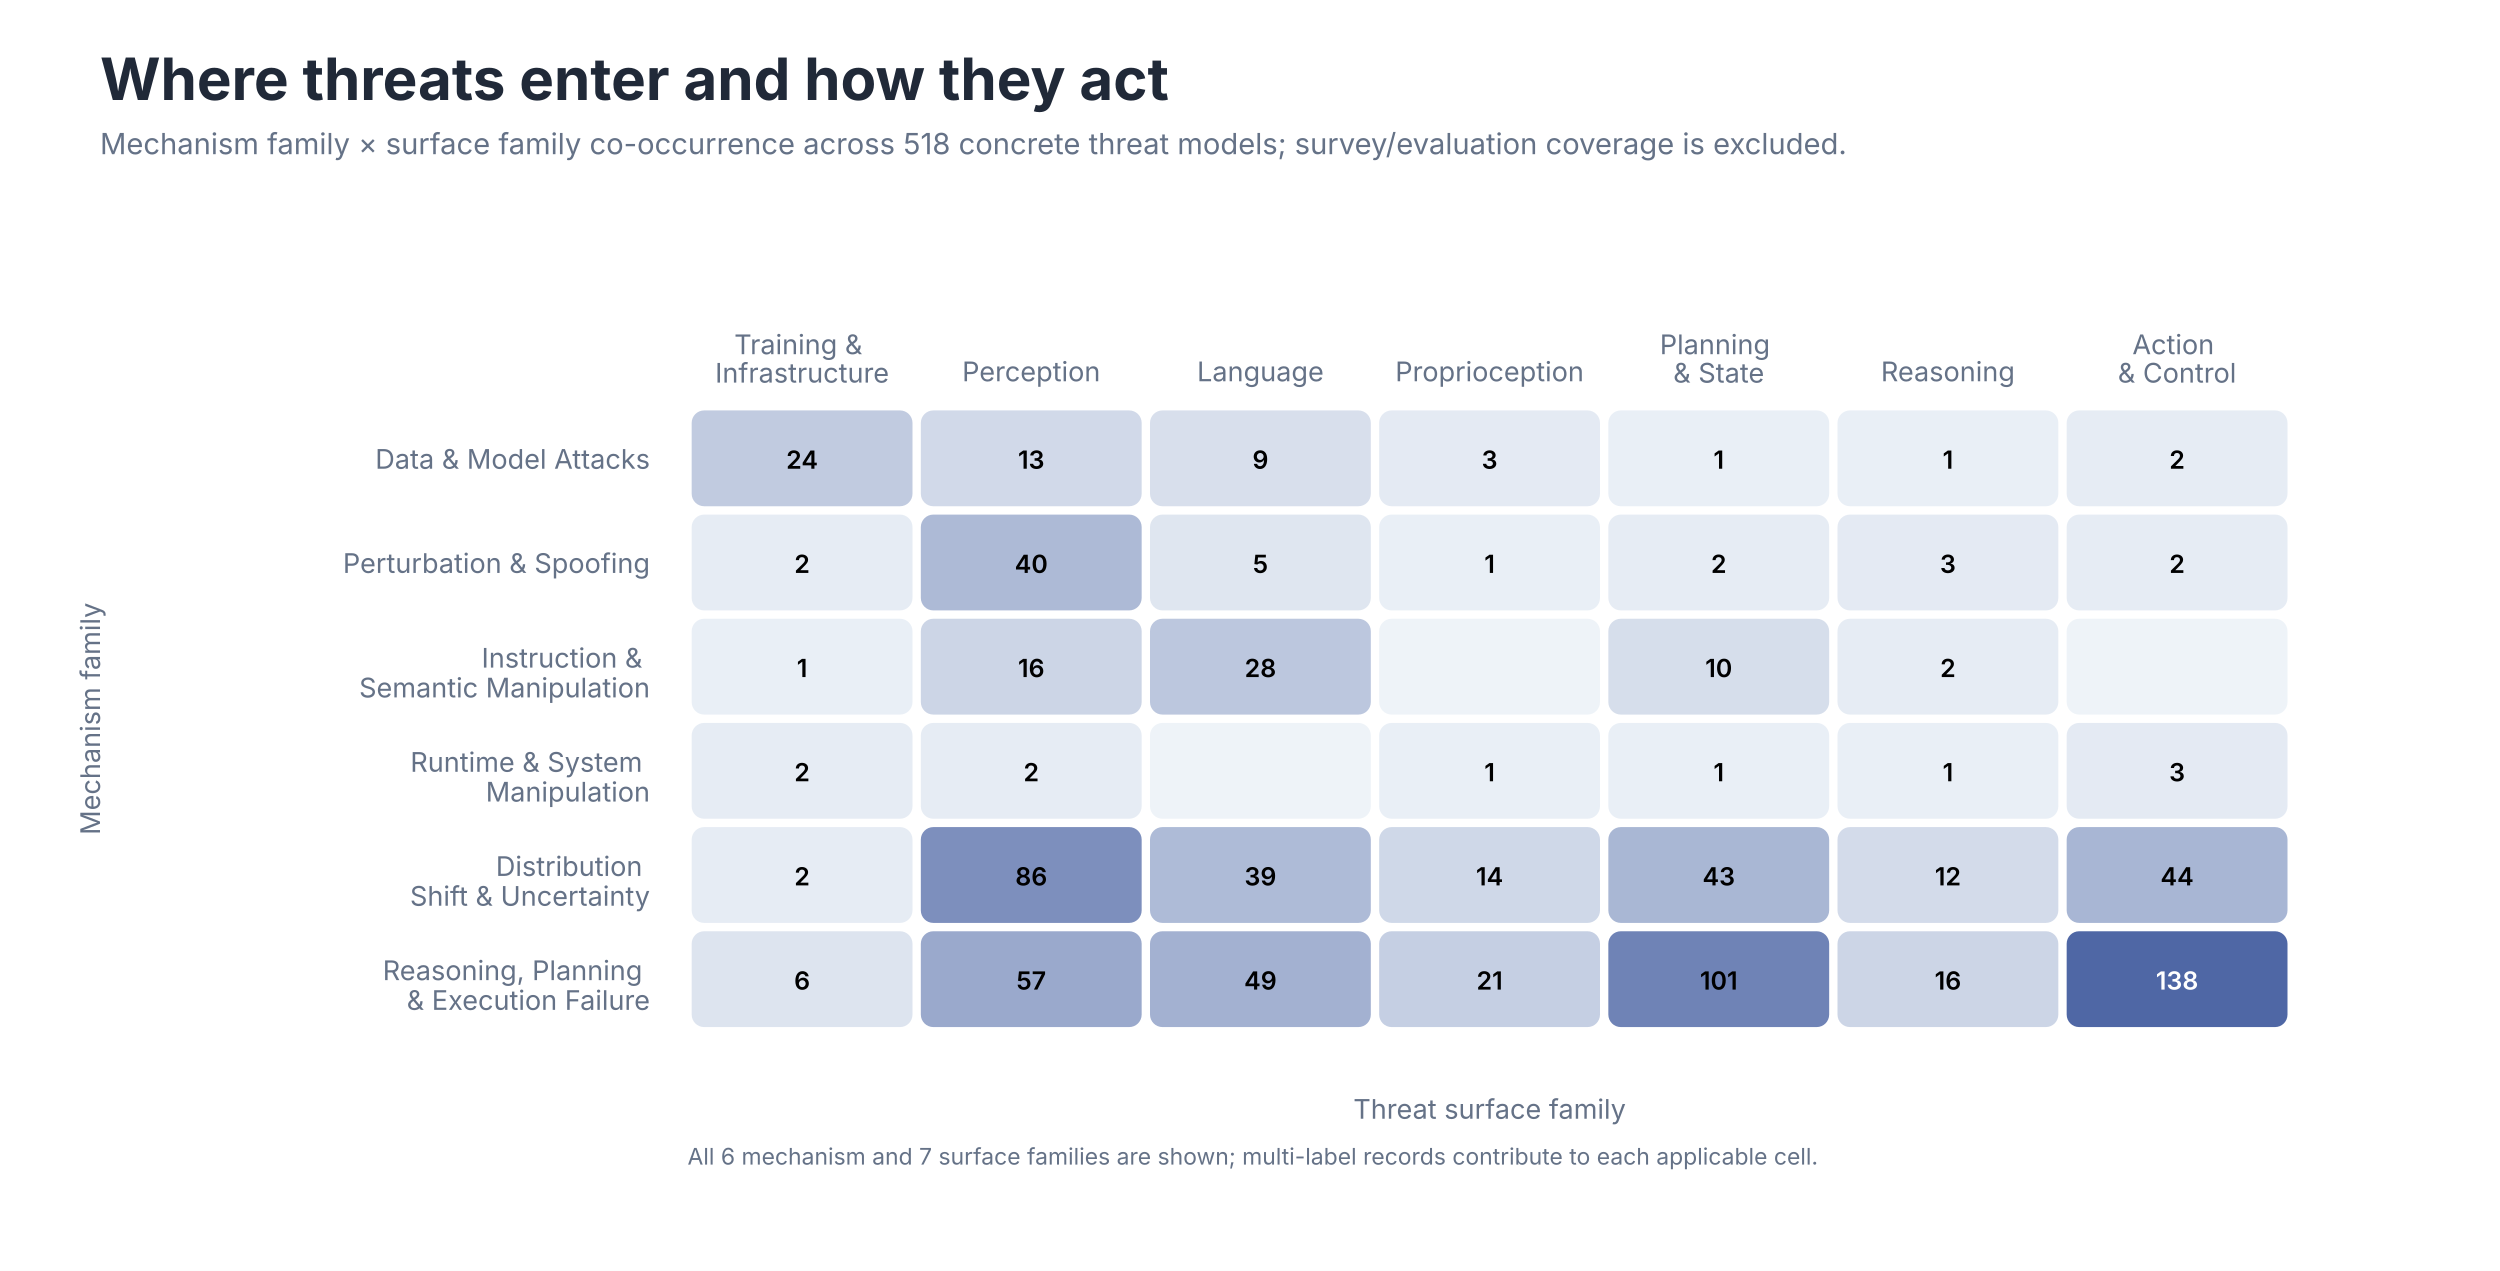
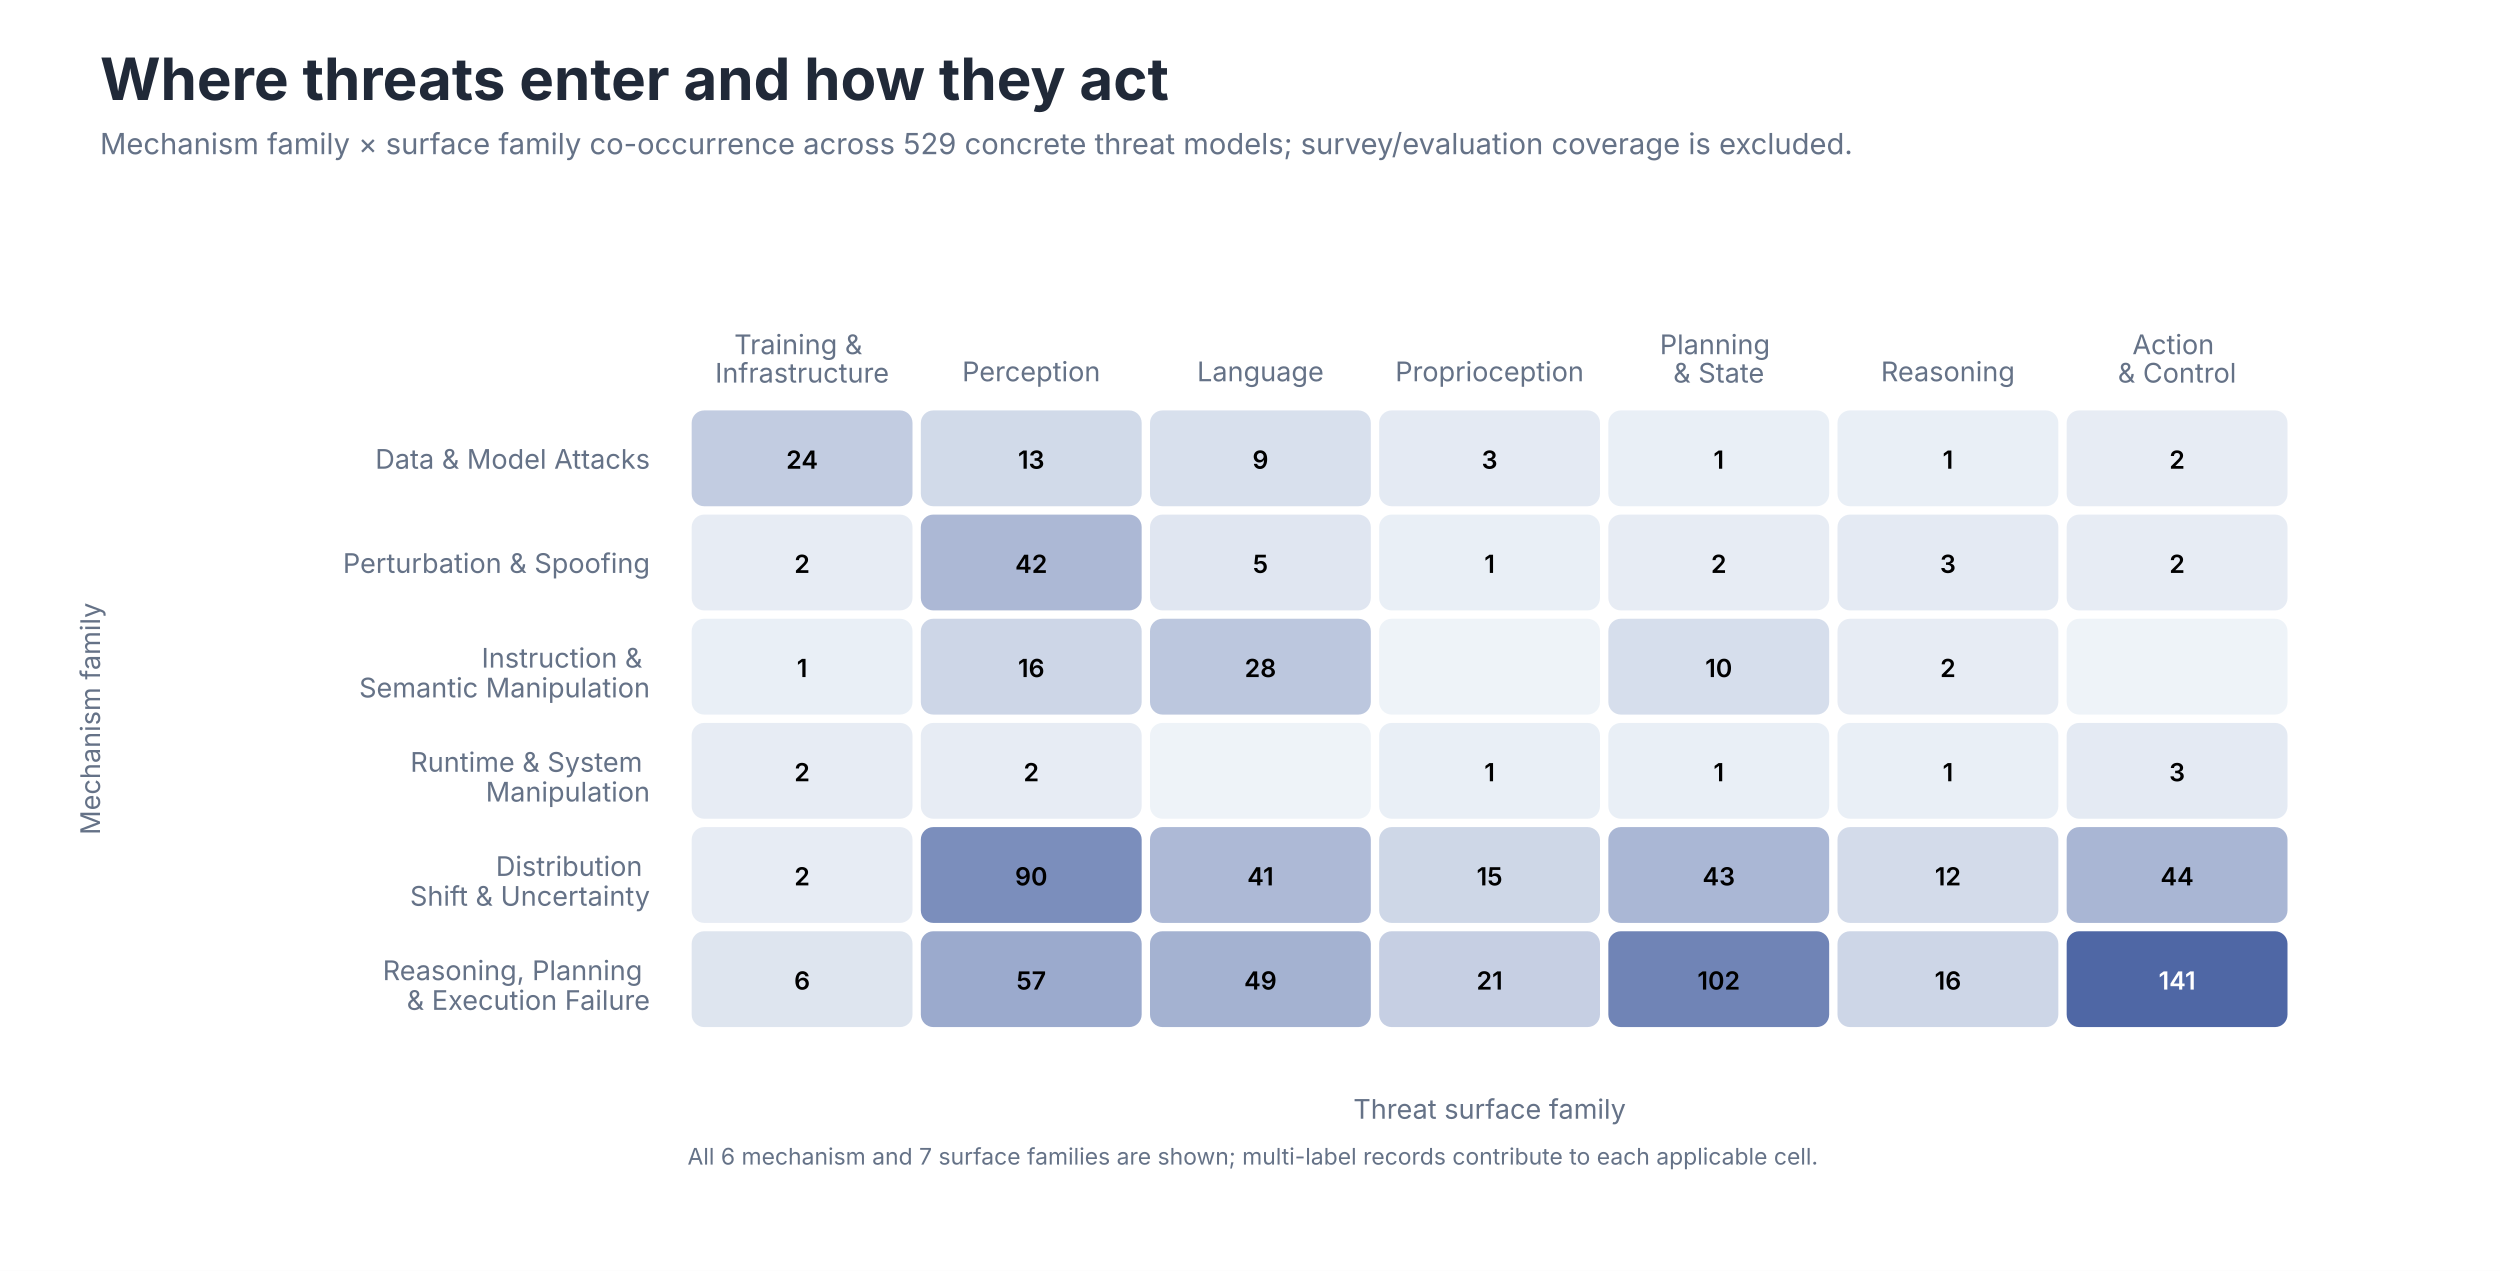
<svg xmlns="http://www.w3.org/2000/svg" role="img" aria-labelledby="title desc" viewBox="0 0 1200 610">
  <style>
text { font-family: -apple-system, BlinkMacSystemFont, 'Segoe UI', sans-serif; }
.title { font-size: 28px; font-weight: 650; fill: #202938; }
.subtitle { font-size: 14px; fill: #657287; }
.axis { font-size: 13px; fill: #657287; }
.label { font-size: 13px; fill: #202938; }
.small { font-size: 11px; fill: #657287; }
</style>
  <rect width="1200" height="610" fill="#FFFFFF" />
  <text class="title" x="48" y="48">Where threats enter and how they act</text>
-   <text class="subtitle" x="48" y="74">Mechanism family × surface family co-occurrence across 518 concrete threat models; survey/evaluation coverage is excluded.</text>
+   <text class="subtitle" x="48" y="74">Mechanism family × surface family co-occurrence across 529 concrete threat models; survey/evaluation coverage is excluded.</text>
  <text class="axis" text-anchor="middle" x="385.0" y="170.0">
    <tspan x="385.0" dy="0em">Training &amp;</tspan>
    <tspan x="385.0" dy="1.05em">Infrastructure</tspan>
  </text>
  <text class="axis" text-anchor="middle" x="495.0" y="183.0">
    <tspan x="495.0" dy="0em">Perception</tspan>
  </text>
  <text class="axis" text-anchor="middle" x="605.0" y="183.0">
    <tspan x="605.0" dy="0em">Language</tspan>
  </text>
  <text class="axis" text-anchor="middle" x="715.0" y="183.0">
    <tspan x="715.0" dy="0em">Proprioception</tspan>
  </text>
  <text class="axis" text-anchor="middle" x="825.0" y="170.0">
    <tspan x="825.0" dy="0em">Planning</tspan>
    <tspan x="825.0" dy="1.05em">&amp; State</tspan>
  </text>
  <text class="axis" text-anchor="middle" x="935.0" y="183.0">
    <tspan x="935.0" dy="0em">Reasoning</tspan>
  </text>
  <text class="axis" text-anchor="middle" x="1045.0" y="170.0">
    <tspan x="1045.0" dy="0em">Action</tspan>
    <tspan x="1045.0" dy="1.05em">&amp; Control</tspan>
  </text>
  <text class="axis" text-anchor="end" x="312.0" y="225.0">Data &amp; Model Attacks</text>
  <text class="axis" text-anchor="end" x="312.0" y="275.0">Perturbation &amp; Spoofing</text>
  <text class="axis" text-anchor="end" x="312.0" y="325.0">
    <tspan x="312.0" dy="-0.35em">Instruction &amp;</tspan>
    <tspan x="312.0" dy="1.1em">Semantic Manipulation</tspan>
  </text>
  <text class="axis" text-anchor="end" x="312.0" y="375.0">
    <tspan x="312.0" dy="-0.35em">Runtime &amp; System</tspan>
    <tspan x="312.0" dy="1.1em">Manipulation</tspan>
  </text>
  <text class="axis" text-anchor="end" x="312.0" y="425.0">
    <tspan x="312.0" dy="-0.35em">Distribution</tspan>
    <tspan x="312.0" dy="1.1em">Shift &amp; Uncertainty</tspan>
  </text>
  <text class="axis" text-anchor="end" x="312.0" y="475.0">
    <tspan x="312.0" dy="-0.35em">Reasoning, Planning</tspan>
    <tspan x="312.0" dy="1.1em">&amp; Execution Failure</tspan>
  </text>
-   <rect x="332" y="197" width="106" height="46" rx="6" fill="#C1CBE0" />
+   <rect x="332" y="197" width="106" height="46" rx="6" fill="#C2CCE1" />
  <text x="385.0" y="225.0" text-anchor="middle" font-size="12" font-weight="600" fill="#000000">24</text>
-   <rect x="442" y="197" width="106" height="46" rx="6" fill="#D1D9E9" />
+   <rect x="442" y="197" width="106" height="46" rx="6" fill="#D1DAE9" />
  <text x="495.0" y="225.0" text-anchor="middle" font-size="12" font-weight="600" fill="#000000">13</text>
-   <rect x="552" y="197" width="106" height="46" rx="6" fill="#D8DFEC" />
+   <rect x="552" y="197" width="106" height="46" rx="6" fill="#D8E0ED" />
  <text x="605.0" y="225.0" text-anchor="middle" font-size="12" font-weight="600" fill="#000000">9</text>
  <rect x="662" y="197" width="106" height="46" rx="6" fill="#E4EAF3" />
  <text x="715.0" y="225.0" text-anchor="middle" font-size="12" font-weight="600" fill="#000000">3</text>
  <rect x="772" y="197" width="106" height="46" rx="6" fill="#E9EFF6" />
  <text x="825.0" y="225.0" text-anchor="middle" font-size="12" font-weight="600" fill="#000000">1</text>
  <rect x="882" y="197" width="106" height="46" rx="6" fill="#E9EFF6" />
  <text x="935.0" y="225.0" text-anchor="middle" font-size="12" font-weight="600" fill="#000000">1</text>
-   <rect x="992" y="197" width="106" height="46" rx="6" fill="#E6ECF4" />
+   <rect x="992" y="197" width="106" height="46" rx="6" fill="#E7ECF4" />
  <text x="1045.0" y="225.0" text-anchor="middle" font-size="12" font-weight="600" fill="#000000">2</text>
-   <rect x="332" y="247" width="106" height="46" rx="6" fill="#E6ECF4" />
+   <rect x="332" y="247" width="106" height="46" rx="6" fill="#E7ECF4" />
  <text x="385.0" y="275.0" text-anchor="middle" font-size="12" font-weight="600" fill="#000000">2</text>
-   <rect x="442" y="247" width="106" height="46" rx="6" fill="#ADBAD6" />
-   <text x="495.0" y="275.0" text-anchor="middle" font-size="12" font-weight="600" fill="#000000">40</text>
-   <rect x="552" y="247" width="106" height="46" rx="6" fill="#DFE6F0" />
+   <rect x="442" y="247" width="106" height="46" rx="6" fill="#ACB8D5" />
+   <text x="495.0" y="275.0" text-anchor="middle" font-size="12" font-weight="600" fill="#000000">42</text>
+   <rect x="552" y="247" width="106" height="46" rx="6" fill="#E0E6F1" />
  <text x="605.0" y="275.0" text-anchor="middle" font-size="12" font-weight="600" fill="#000000">5</text>
  <rect x="662" y="247" width="106" height="46" rx="6" fill="#E9EFF6" />
  <text x="715.0" y="275.0" text-anchor="middle" font-size="12" font-weight="600" fill="#000000">1</text>
-   <rect x="772" y="247" width="106" height="46" rx="6" fill="#E6ECF4" />
+   <rect x="772" y="247" width="106" height="46" rx="6" fill="#E7ECF4" />
  <text x="825.0" y="275.0" text-anchor="middle" font-size="12" font-weight="600" fill="#000000">2</text>
  <rect x="882" y="247" width="106" height="46" rx="6" fill="#E4EAF3" />
  <text x="935.0" y="275.0" text-anchor="middle" font-size="12" font-weight="600" fill="#000000">3</text>
-   <rect x="992" y="247" width="106" height="46" rx="6" fill="#E6ECF4" />
+   <rect x="992" y="247" width="106" height="46" rx="6" fill="#E7ECF4" />
  <text x="1045.0" y="275.0" text-anchor="middle" font-size="12" font-weight="600" fill="#000000">2</text>
  <rect x="332" y="297" width="106" height="46" rx="6" fill="#E9EFF6" />
  <text x="385.0" y="325.0" text-anchor="middle" font-size="12" font-weight="600" fill="#000000">1</text>
-   <rect x="442" y="297" width="106" height="46" rx="6" fill="#CCD5E6" />
+   <rect x="442" y="297" width="106" height="46" rx="6" fill="#CDD6E7" />
  <text x="495.0" y="325.0" text-anchor="middle" font-size="12" font-weight="600" fill="#000000">16</text>
  <rect x="552" y="297" width="106" height="46" rx="6" fill="#BCC7DE" />
  <text x="605.0" y="325.0" text-anchor="middle" font-size="12" font-weight="600" fill="#000000">28</text>
  <rect x="662" y="297" width="106" height="46" rx="6" fill="#EEF3F8" />
  <text x="715.0" y="325.0" text-anchor="middle" font-size="12" font-weight="600" fill="#000000" />
-   <rect x="772" y="297" width="106" height="46" rx="6" fill="#D6DEEB" />
+   <rect x="772" y="297" width="106" height="46" rx="6" fill="#D6DEEC" />
  <text x="825.0" y="325.0" text-anchor="middle" font-size="12" font-weight="600" fill="#000000">10</text>
-   <rect x="882" y="297" width="106" height="46" rx="6" fill="#E6ECF4" />
+   <rect x="882" y="297" width="106" height="46" rx="6" fill="#E7ECF4" />
  <text x="935.0" y="325.0" text-anchor="middle" font-size="12" font-weight="600" fill="#000000">2</text>
  <rect x="992" y="297" width="106" height="46" rx="6" fill="#EEF3F8" />
  <text x="1045.0" y="325.0" text-anchor="middle" font-size="12" font-weight="600" fill="#000000" />
-   <rect x="332" y="347" width="106" height="46" rx="6" fill="#E6ECF4" />
+   <rect x="332" y="347" width="106" height="46" rx="6" fill="#E7ECF4" />
  <text x="385.0" y="375.0" text-anchor="middle" font-size="12" font-weight="600" fill="#000000">2</text>
-   <rect x="442" y="347" width="106" height="46" rx="6" fill="#E6ECF4" />
+   <rect x="442" y="347" width="106" height="46" rx="6" fill="#E7ECF4" />
  <text x="495.0" y="375.0" text-anchor="middle" font-size="12" font-weight="600" fill="#000000">2</text>
  <rect x="552" y="347" width="106" height="46" rx="6" fill="#EEF3F8" />
  <text x="605.0" y="375.0" text-anchor="middle" font-size="12" font-weight="600" fill="#000000" />
  <rect x="662" y="347" width="106" height="46" rx="6" fill="#E9EFF6" />
  <text x="715.0" y="375.0" text-anchor="middle" font-size="12" font-weight="600" fill="#000000">1</text>
  <rect x="772" y="347" width="106" height="46" rx="6" fill="#E9EFF6" />
  <text x="825.0" y="375.0" text-anchor="middle" font-size="12" font-weight="600" fill="#000000">1</text>
  <rect x="882" y="347" width="106" height="46" rx="6" fill="#E9EFF6" />
  <text x="935.0" y="375.0" text-anchor="middle" font-size="12" font-weight="600" fill="#000000">1</text>
  <rect x="992" y="347" width="106" height="46" rx="6" fill="#E4EAF3" />
  <text x="1045.0" y="375.0" text-anchor="middle" font-size="12" font-weight="600" fill="#000000">3</text>
-   <rect x="332" y="397" width="106" height="46" rx="6" fill="#E6ECF4" />
+   <rect x="332" y="397" width="106" height="46" rx="6" fill="#E7ECF4" />
  <text x="385.0" y="425.0" text-anchor="middle" font-size="12" font-weight="600" fill="#000000">2</text>
-   <rect x="442" y="397" width="106" height="46" rx="6" fill="#7D8FBD" />
-   <text x="495.0" y="425.0" text-anchor="middle" font-size="12" font-weight="600" fill="#000000">86</text>
-   <rect x="552" y="397" width="106" height="46" rx="6" fill="#AEBBD7" />
-   <text x="605.0" y="425.0" text-anchor="middle" font-size="12" font-weight="600" fill="#000000">39</text>
-   <rect x="662" y="397" width="106" height="46" rx="6" fill="#CFD8E8" />
-   <text x="715.0" y="425.0" text-anchor="middle" font-size="12" font-weight="600" fill="#000000">14</text>
-   <rect x="772" y="397" width="106" height="46" rx="6" fill="#A9B7D4" />
+   <rect x="442" y="397" width="106" height="46" rx="6" fill="#7B8EBC" />
+   <text x="495.0" y="425.0" text-anchor="middle" font-size="12" font-weight="600" fill="#000000">90</text>
+   <rect x="552" y="397" width="106" height="46" rx="6" fill="#ADB9D6" />
+   <text x="605.0" y="425.0" text-anchor="middle" font-size="12" font-weight="600" fill="#000000">41</text>
+   <rect x="662" y="397" width="106" height="46" rx="6" fill="#CED7E7" />
+   <text x="715.0" y="425.0" text-anchor="middle" font-size="12" font-weight="600" fill="#000000">15</text>
+   <rect x="772" y="397" width="106" height="46" rx="6" fill="#AAB7D5" />
  <text x="825.0" y="425.0" text-anchor="middle" font-size="12" font-weight="600" fill="#000000">43</text>
  <rect x="882" y="397" width="106" height="46" rx="6" fill="#D3DBEA" />
  <text x="935.0" y="425.0" text-anchor="middle" font-size="12" font-weight="600" fill="#000000">12</text>
-   <rect x="992" y="397" width="106" height="46" rx="6" fill="#A8B6D4" />
+   <rect x="992" y="397" width="106" height="46" rx="6" fill="#A9B6D4" />
  <text x="1045.0" y="425.0" text-anchor="middle" font-size="12" font-weight="600" fill="#000000">44</text>
-   <rect x="332" y="447" width="106" height="46" rx="6" fill="#DDE4EF" />
+   <rect x="332" y="447" width="106" height="46" rx="6" fill="#DEE5EF" />
  <text x="385.0" y="475.0" text-anchor="middle" font-size="12" font-weight="600" fill="#000000">6</text>
-   <rect x="442" y="447" width="106" height="46" rx="6" fill="#9AA9CC" />
+   <rect x="442" y="447" width="106" height="46" rx="6" fill="#9BAACD" />
  <text x="495.0" y="475.0" text-anchor="middle" font-size="12" font-weight="600" fill="#000000">57</text>
-   <rect x="552" y="447" width="106" height="46" rx="6" fill="#A3B1D1" />
+   <rect x="552" y="447" width="106" height="46" rx="6" fill="#A4B2D1" />
  <text x="605.0" y="475.0" text-anchor="middle" font-size="12" font-weight="600" fill="#000000">49</text>
-   <rect x="662" y="447" width="106" height="46" rx="6" fill="#C5CFE3" />
+   <rect x="662" y="447" width="106" height="46" rx="6" fill="#C6CFE3" />
  <text x="715.0" y="475.0" text-anchor="middle" font-size="12" font-weight="600" fill="#000000">21</text>
-   <rect x="772" y="447" width="106" height="46" rx="6" fill="#6F83B6" />
-   <text x="825.0" y="475.0" text-anchor="middle" font-size="12" font-weight="600" fill="#000000">101</text>
-   <rect x="882" y="447" width="106" height="46" rx="6" fill="#CCD5E6" />
+   <rect x="772" y="447" width="106" height="46" rx="6" fill="#7084B6" />
+   <text x="825.0" y="475.0" text-anchor="middle" font-size="12" font-weight="600" fill="#000000">102</text>
+   <rect x="882" y="447" width="106" height="46" rx="6" fill="#CDD6E7" />
  <text x="935.0" y="475.0" text-anchor="middle" font-size="12" font-weight="600" fill="#000000">16</text>
  <rect x="992" y="447" width="106" height="46" rx="6" fill="#4F67A5" />
-   <text x="1045.0" y="475.0" text-anchor="middle" font-size="12" font-weight="600" fill="#FFFFFF">138</text>
+   <text x="1045.0" y="475.0" text-anchor="middle" font-size="12" font-weight="600" fill="#FFFFFF">141</text>
  <text class="axis" x="715.0" y="537" text-anchor="middle">Threat surface family</text>
  <text class="axis" transform="translate(48 345.0) rotate(-90)" text-anchor="middle">Mechanism family</text>
  <text class="small" x="330" y="559">All 6 mechanism and 7 surface families are shown; multi-label records contribute to each applicable cell.</text>
</svg>
